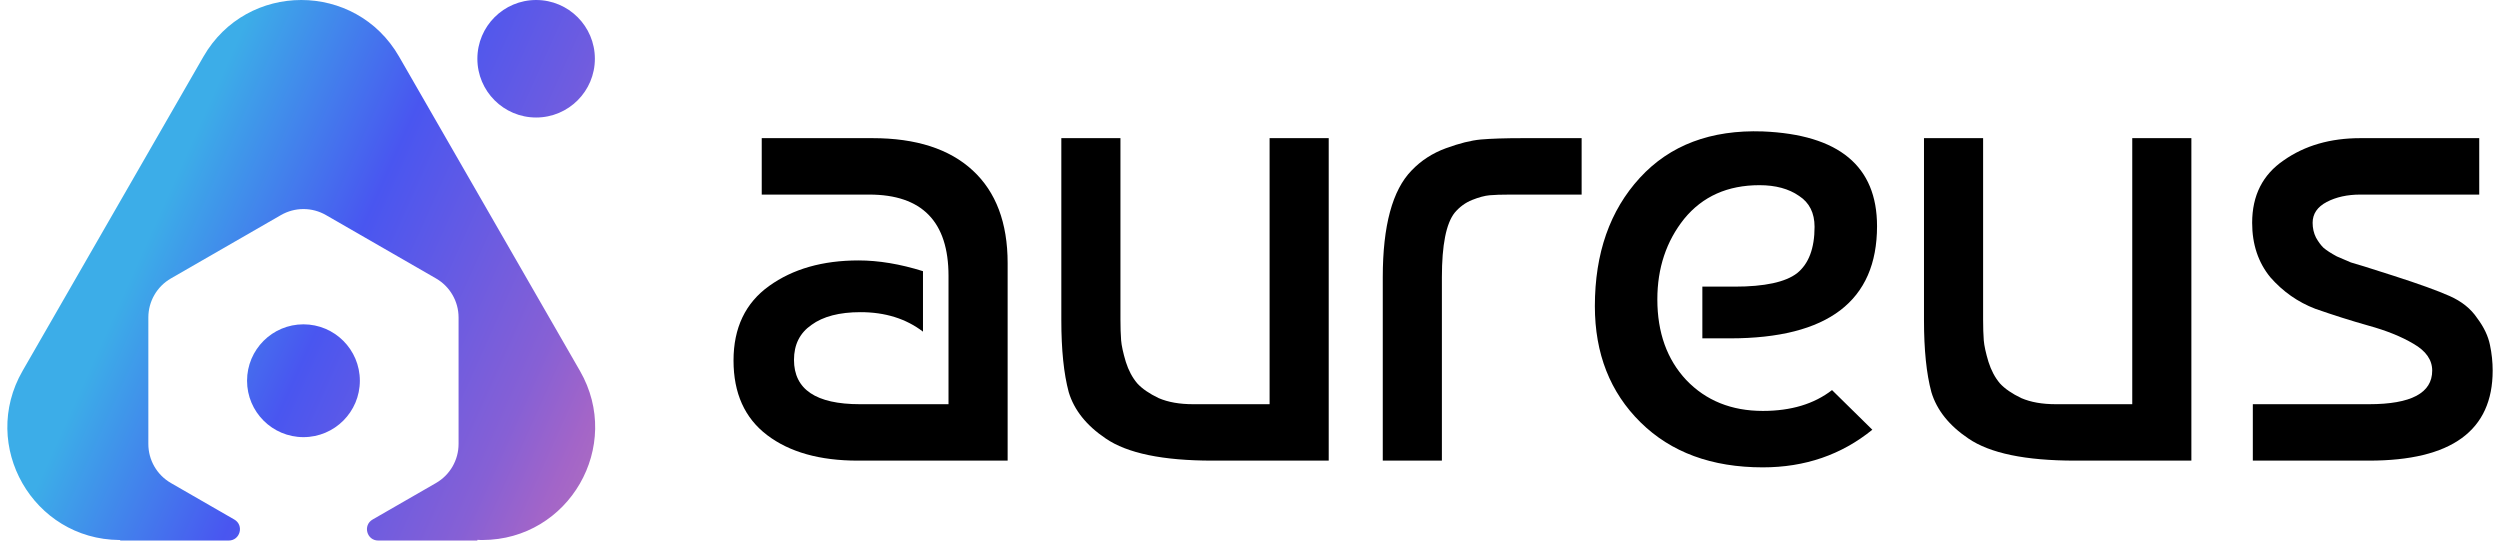
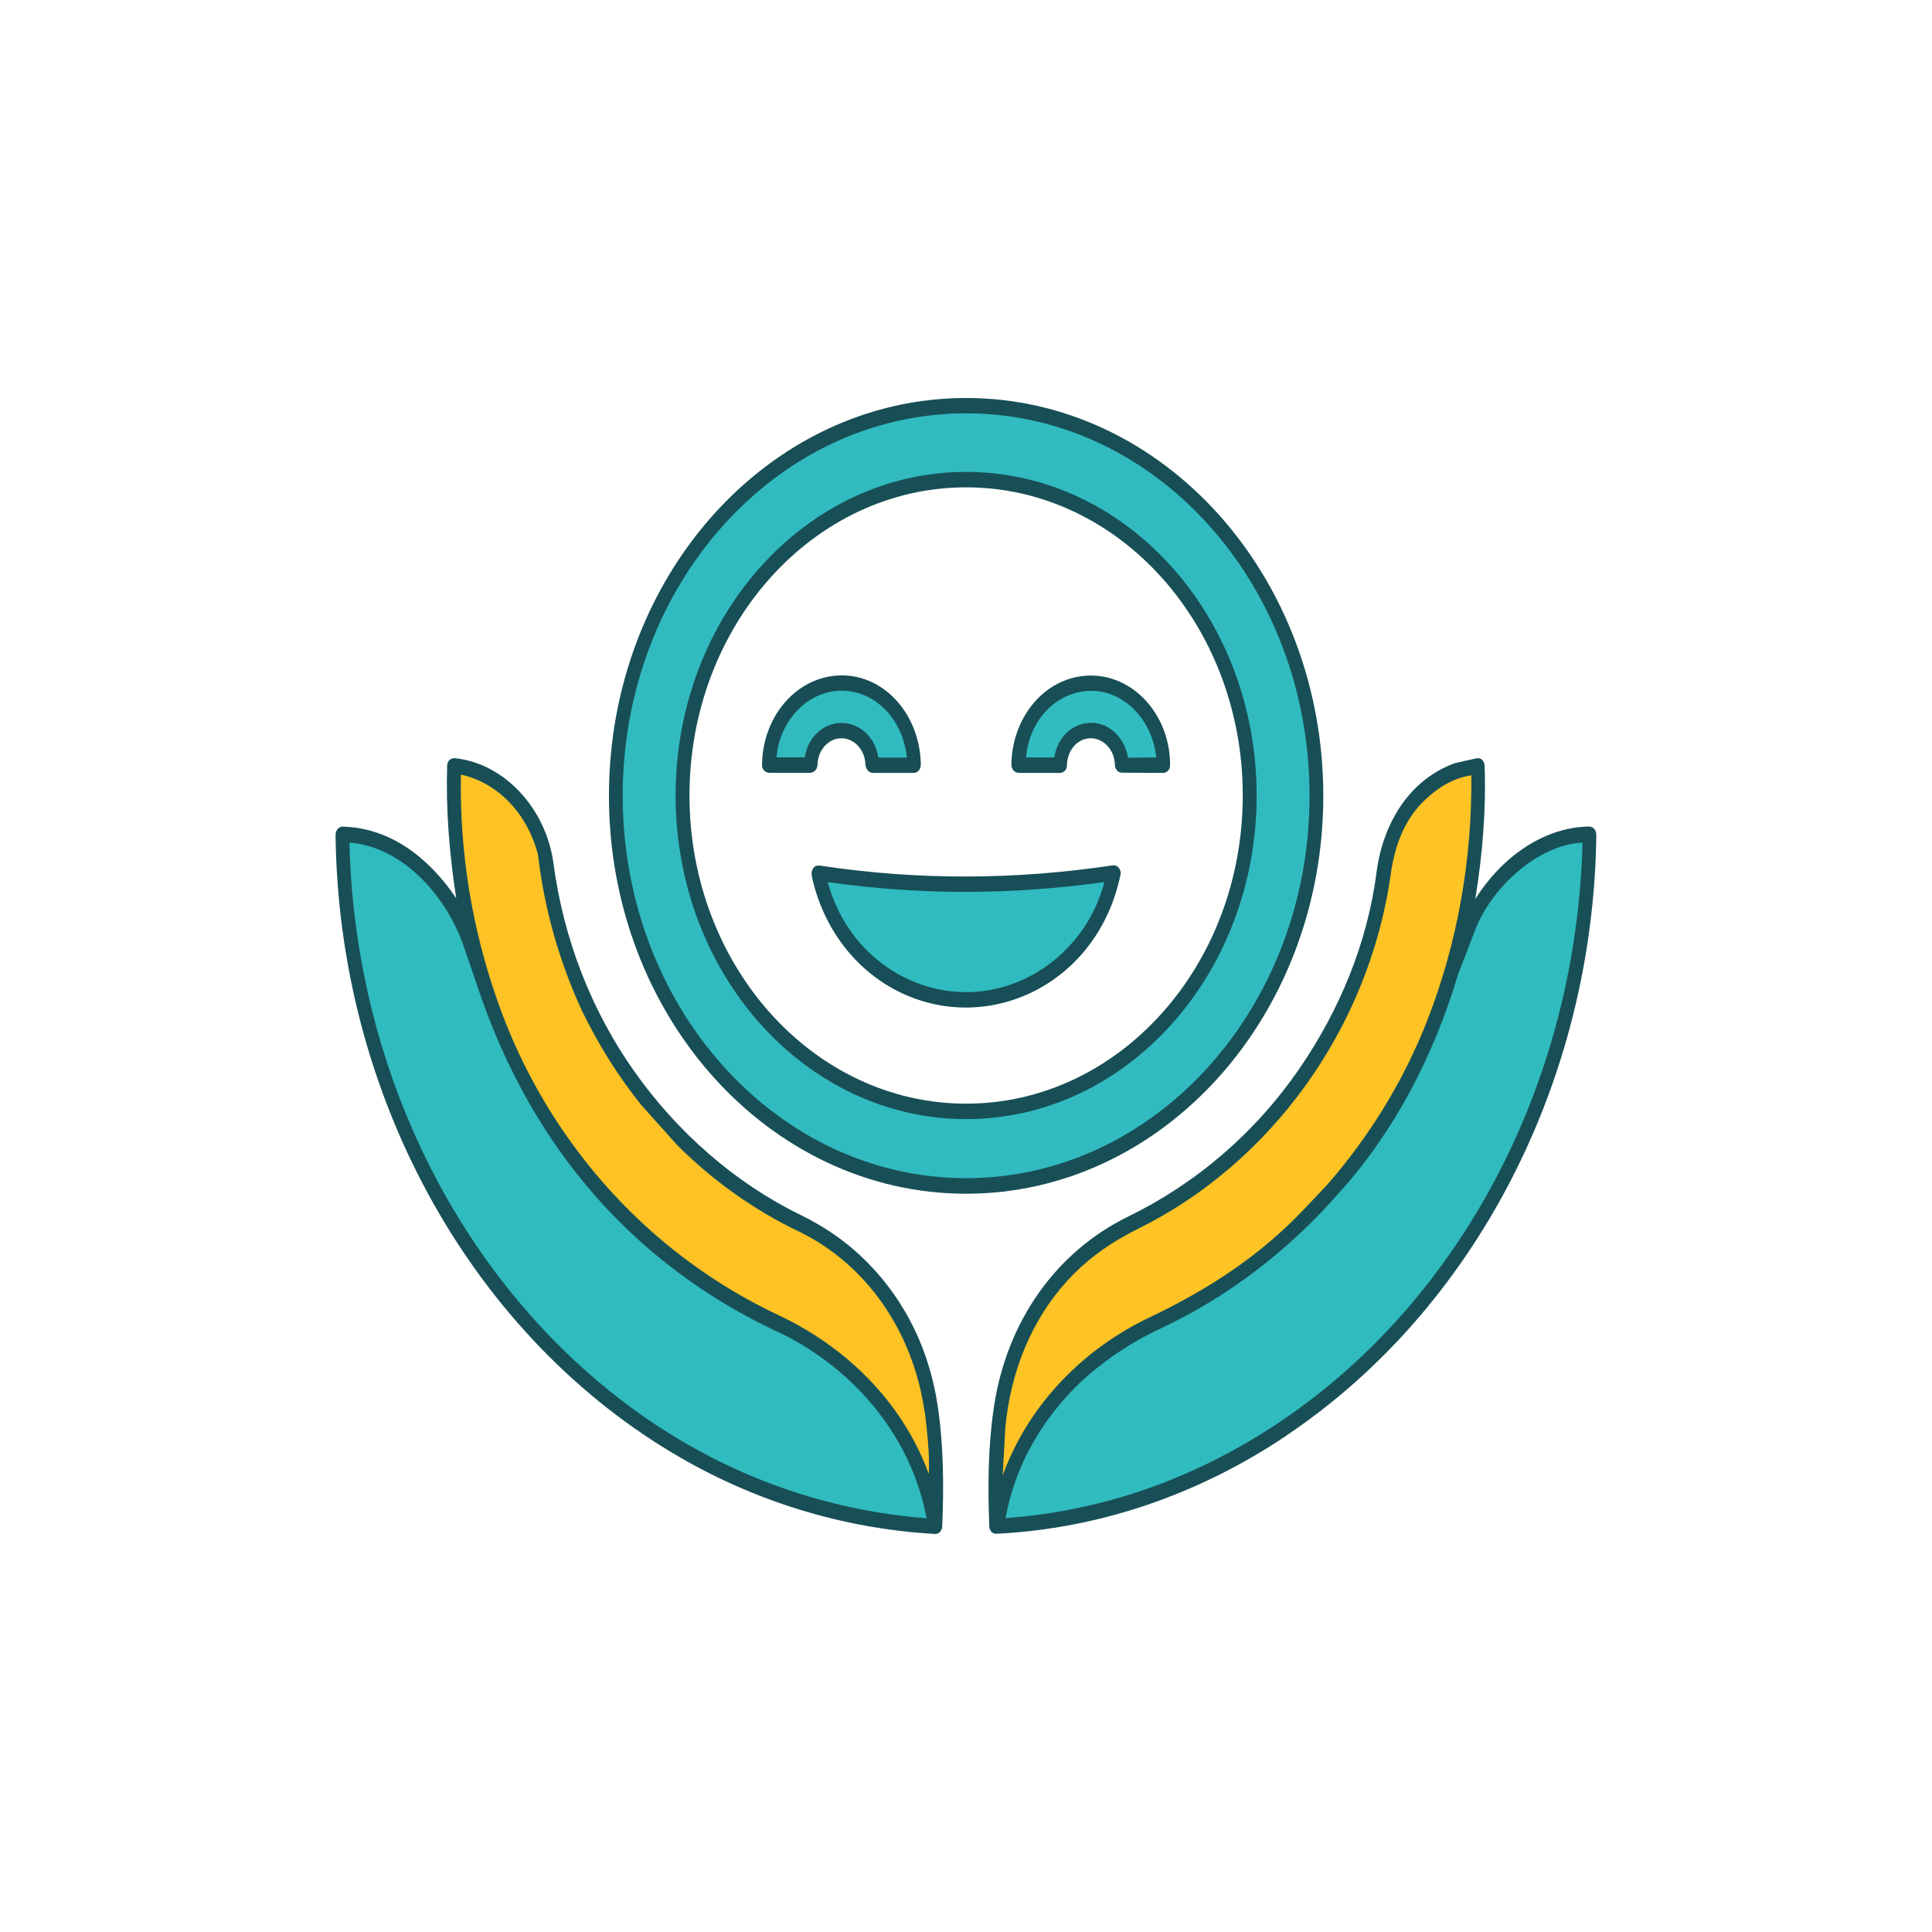
- <svg xmlns="http://www.w3.org/2000/svg" width="222" height="48" viewBox="0 0 222 48" fill="none">
-   <path d="M220.156 12.268V17.279H209.596C208.443 17.279 207.449 17.498 206.613 17.935C205.778 18.373 205.361 18.989 205.361 19.785C205.361 20.262 205.46 20.7 205.659 21.097C205.858 21.455 206.076 21.754 206.315 21.992C206.593 22.231 206.991 22.489 207.508 22.768C208.065 23.006 208.483 23.186 208.761 23.305C209.079 23.384 210.352 23.782 212.579 24.498C214.807 25.214 216.457 25.811 217.531 26.288C218.605 26.765 219.42 27.421 219.977 28.256C220.574 29.052 220.951 29.847 221.111 30.643C221.27 31.398 221.349 32.154 221.349 32.91C221.349 38.239 217.69 40.904 210.372 40.904H200.051V35.893H210.372C214.111 35.893 215.98 34.899 215.98 32.91C215.98 31.955 215.423 31.16 214.309 30.523C213.236 29.887 211.903 29.35 210.312 28.913C208.761 28.475 207.19 27.978 205.599 27.421C204.048 26.825 202.716 25.89 201.602 24.617C200.528 23.305 199.991 21.694 199.991 19.785C199.991 17.359 200.926 15.509 202.795 14.237C204.665 12.924 206.932 12.268 209.596 12.268H220.156Z" fill="black" />
-   <path d="M194.594 40.904H184.273C179.858 40.904 176.696 40.248 174.787 38.935C173.077 37.782 171.983 36.41 171.506 34.819C171.068 33.188 170.85 31.061 170.85 28.436V12.268H176.1V28.376C176.1 29.092 176.12 29.708 176.159 30.225C176.199 30.703 176.338 31.339 176.577 32.134C176.816 32.89 177.154 33.526 177.591 34.043C178.029 34.521 178.665 34.958 179.5 35.356C180.335 35.714 181.35 35.893 182.543 35.893H189.344V12.268H194.594V40.904Z" fill="black" />
-   <path d="M156.539 11.671C163.3 11.95 166.681 14.754 166.681 20.083C166.681 26.725 162.326 30.046 153.616 30.046H151.169V25.453H154.033C156.698 25.453 158.547 25.055 159.581 24.259C160.616 23.424 161.133 22.052 161.133 20.143C161.133 18.91 160.675 17.995 159.76 17.399C158.846 16.762 157.672 16.444 156.241 16.444C153.417 16.444 151.189 17.438 149.559 19.427C147.968 21.416 147.172 23.802 147.172 26.586C147.172 29.529 148.027 31.916 149.738 33.745C151.488 35.575 153.755 36.49 156.539 36.49C159.045 36.49 161.093 35.873 162.684 34.64L166.263 38.16C163.519 40.387 160.277 41.501 156.539 41.501C152.005 41.501 148.385 40.169 145.681 37.504C142.976 34.839 141.624 31.399 141.624 27.183C141.624 22.489 142.956 18.691 145.621 15.788C148.286 12.884 151.925 11.512 156.539 11.671Z" fill="black" />
-   <path d="M122.79 40.904V24.617C122.79 20.043 123.645 16.881 125.355 15.132C126.191 14.257 127.205 13.6 128.398 13.163C129.591 12.725 130.625 12.467 131.5 12.387C132.415 12.308 133.648 12.268 135.199 12.268H140.449V17.279H134.125C133.33 17.279 132.713 17.299 132.276 17.339C131.838 17.379 131.321 17.518 130.725 17.756C130.128 17.995 129.611 18.373 129.174 18.89C128.418 19.845 128.04 21.754 128.04 24.617V40.904H122.79Z" fill="black" />
-   <path d="M117.99 40.904H107.669C103.255 40.904 100.093 40.248 98.184 38.935C96.473 37.782 95.38 36.41 94.902 34.819C94.465 33.188 94.246 31.061 94.246 28.436V12.268H99.496V28.376C99.496 29.092 99.516 29.708 99.556 30.225C99.596 30.703 99.735 31.339 99.973 32.134C100.212 32.89 100.55 33.526 100.988 34.043C101.425 34.521 102.061 34.958 102.897 35.356C103.732 35.714 104.746 35.893 105.939 35.893H112.74V12.268H117.99V40.904Z" fill="black" />
-   <path d="M81.961 24.08V29.45C80.449 28.296 78.6 27.72 76.412 27.72C74.543 27.72 73.091 28.097 72.057 28.853C71.023 29.569 70.506 30.603 70.506 31.955C70.506 34.58 72.455 35.893 76.353 35.893H84.228V24.498C84.228 19.686 81.881 17.279 77.188 17.279H67.642V12.268H77.486C81.344 12.268 84.307 13.222 86.375 15.132C88.444 17.041 89.478 19.785 89.478 23.364V40.904H76.174C72.793 40.904 70.108 40.149 68.12 38.637C66.131 37.126 65.137 34.918 65.137 32.015C65.137 29.112 66.191 26.904 68.299 25.393C70.407 23.881 73.052 23.126 76.233 23.126C78.023 23.126 79.932 23.444 81.961 24.08Z" fill="black" />
-   <path d="M52.825 5.217C52.825 8.099 50.489 10.435 47.608 10.435C44.726 10.435 42.391 8.099 42.391 5.217C42.391 2.336 44.726 0 47.608 0C50.489 0 52.825 2.336 52.825 5.217Z" fill="url(#paint0_linear_76_9)" />
-   <path d="M42.796 47.953L42.819 47.953L42.843 47.953C50.535 47.935 55.341 39.61 51.502 32.938L35.434 5.02C31.581 -1.673 21.922 -1.673 18.069 5.021L2.002 32.938C-1.827 39.59 2.94 47.886 10.591 47.952L10.675 47.953L10.669 48H20.307C21.331 48 21.693 46.644 20.806 46.133L15.177 42.892C13.937 42.178 13.173 40.857 13.173 39.426V28.192C13.173 26.761 13.937 25.439 15.177 24.725L24.951 19.097C26.187 18.386 27.707 18.386 28.943 19.097L38.717 24.725C39.957 25.439 40.721 26.761 40.721 28.192V39.426C40.721 40.857 39.957 42.178 38.717 42.892L33.088 46.133C32.201 46.644 32.563 48 33.587 48H42.391L42.387 47.937C42.482 47.943 42.564 47.946 42.63 47.949C42.709 47.952 42.766 47.952 42.796 47.953Z" fill="url(#paint1_linear_76_9)" />
-   <path d="M26.946 38.818C29.712 38.818 31.955 36.575 31.955 33.809C31.955 31.043 29.712 28.8 26.946 28.8C24.18 28.8 21.938 31.043 21.938 33.809C21.938 36.575 24.18 38.818 26.946 38.818Z" fill="url(#paint2_linear_76_9)" />
+ <svg xmlns="http://www.w3.org/2000/svg" id="Layer_1" data-name="Layer 1" viewBox="0 0 160 160">
  <defs>
-     <linearGradient id="paint0_linear_76_9" x1="67.501" y1="46" x2="13.001" y2="21.5" gradientUnits="userSpaceOnUse">
-       <stop stop-color="#CF8EA3" />
-       <stop offset="0.295" stop-color="#A365C8" />
-       <stop offset="0.397" stop-color="#8660D5" />
-       <stop offset="0.716" stop-color="#4956F0" />
-       <stop offset="1" stop-color="#3CADE8" />
-     </linearGradient>
-     <linearGradient id="paint1_linear_76_9" x1="67.501" y1="46" x2="13.001" y2="21.5" gradientUnits="userSpaceOnUse">
-       <stop stop-color="#CF8EA3" />
-       <stop offset="0.295" stop-color="#A365C8" />
-       <stop offset="0.397" stop-color="#8660D5" />
-       <stop offset="0.716" stop-color="#4956F0" />
-       <stop offset="1" stop-color="#3CADE8" />
-     </linearGradient>
-     <linearGradient id="paint2_linear_76_9" x1="67.501" y1="46" x2="13.001" y2="21.5" gradientUnits="userSpaceOnUse">
-       <stop stop-color="#CF8EA3" />
-       <stop offset="0.295" stop-color="#A365C8" />
-       <stop offset="0.397" stop-color="#8660D5" />
-       <stop offset="0.716" stop-color="#4956F0" />
-       <stop offset="1" stop-color="#3CADE8" />
-     </linearGradient>
+     <style>
+       .cls-1 {
+         fill: #31bcc0;
+       }
+ 
+       .cls-2 {
+         fill: #184d55;
+       }
+ 
+       .cls-3 {
+         fill: #31bbc0;
+       }
+ 
+       .cls-4 {
+         fill: #31bbbf;
+       }
+ 
+       .cls-5 {
+         fill: #2fbbbf;
+       }
+ 
+       .cls-6 {
+         fill: #184e56;
+       }
+ 
+       .cls-7 {
+         fill: #fec324;
+       }
+ 
+       .cls-8 {
+         fill: #174e57;
+       }
+ 
+       .cls-9 {
+         fill: #184f56;
+       }
+ 
+       .cls-10 {
+         fill: #30bbbe;
+       }
+ 
+       .cls-11 {
+         fill: #fffffe;
+       }
+ 
+       .cls-12 {
+         fill: #fec224;
+       }
+ 
+       .cls-13 {
+         fill: #184f57;
+       }
+     </style>
  </defs>
+   <g id="Generative_Object" data-name="Generative Object">
+     <g>
+       <path class="cls-13" d="M77.46,127.04c-7.68-.44-15.13-2.72-21.88-6.78-16.82-10.12-27.54-29.8-27.79-51.09,0-.48.32-.76.69-.71,3.85.14,7,2.53,9.3,5.92-.57-3.73-.86-7.29-.75-10.97.02-.41.28-.63.65-.62,4.12.44,7.55,4.18,8.16,8.73.84,6.31,3.17,12.24,6.72,17.25s8.32,9.2,13.69,11.82c2.14,1.04,4.02,2.35,5.72,4.1,3.05,3.14,5.01,7.17,5.69,11.76.49,3.32.51,6.63.37,9.99-.01.25-.22.61-.57.59Z" />
+       <path class="cls-10" d="M64.32,110.25c5.95,2.8,11.05,8.27,12.42,15.49-10.59-.83-20.4-5.11-28.61-12.56-11.74-10.65-18.8-26.53-19.19-43.4,4.36.33,8.04,4.38,9.49,8.66l1.23,3.61c4.47,13.15,12.98,22.72,24.66,28.21Z" />
+       <path class="cls-12" d="M76.59,116.91c.2,1.78.4,3.33.33,5.15-2.26-6.12-7.01-10.58-12.4-13.12-3.62-1.71-6.96-3.85-10.08-6.54-5.87-5.06-10.5-11.72-13.22-19.45-2.11-5.98-3.17-12.31-3.05-18.8,3.11.68,5.54,3.3,6.39,6.66.53,4.55,1.77,8.84,3.64,12.91,1.37,2.8,2.96,5.36,4.86,7.74l3.03,3.38c3,2.99,6.35,5.36,10.03,7.13,5.57,2.68,9.49,8.23,10.45,14.95Z" />
+     </g>
+     <g>
+       <path class="cls-13" d="M106.51,118.91c-7.29,4.89-15.52,7.69-23.98,8.11-.34.02-.59-.25-.6-.59-.13-3.31-.11-6.56.37-9.84,1.06-7.19,5.18-12.93,11.13-15.84,5.58-2.72,10.49-6.88,14.2-12.28,3.26-4.75,5.6-10.29,6.37-16.23.54-4.17,2.8-7.71,6.49-9.04l1.78-.4c.37-.08.66.2.68.63.13,3.71-.18,7.31-.77,11.02,2.14-3.42,5.62-5.93,9.38-6,.43,0,.65.32.64.76-.27,20.33-10.04,39.2-25.69,49.69Z" />
+       <path class="cls-10" d="M90.12,113.89c1.87-1.58,3.77-2.83,5.91-3.83,5.08-2.37,9.67-5.73,13.66-9.94l1.28-1.42c4.54-5.05,7.77-11.28,9.8-18.06l1.4-3.63c1.35-3.52,5.24-7.09,8.89-7.22-.38,14.37-5.46,27.94-14.3,38.33-3.12,3.66-6.7,6.89-10.6,9.52-6.94,4.71-14.71,7.5-22.88,8.08.85-4.77,3.46-8.84,6.84-11.84Z" />
+       <path class="cls-7" d="M83.04,122.17l.22-3.96c.43-4.59,2.14-8.84,5.08-12.09,1.75-1.94,3.79-3.31,6.03-4.42,10.73-5.33,19-16.36,20.82-29.39.34-2.41,1.19-4.56,2.9-6.14,1.09-1.01,2.34-1.76,3.76-1.96.07,7-1.15,13.86-3.62,20.22-1.99,5.12-4.84,9.69-8.3,13.67l-1.98,2.09c-3.69,3.89-8.04,6.67-12.71,8.89-5.35,2.54-9.99,7.05-12.2,13.1Z" />
+     </g>
+     <g>
+       <ellipse class="cls-9" cx="80.01" cy="65.91" rx="29.58" ry="32.95" />
+       <ellipse class="cls-3" cx="80.01" cy="65.9" rx="28.44" ry="31.67" />
+       <g>
+         <ellipse class="cls-13" cx="80.01" cy="65.88" rx="24.06" ry="26.8" />
+         <ellipse class="cls-11" cx="80.01" cy="65.88" rx="22.91" ry="25.52" />
+         <g>
+           <path class="cls-8" d="M92.8,72.41c-1.85,9.07-10.95,13.42-18.4,9.7-3.58-1.79-6.22-5.25-7.15-9.46-.07-.33-.05-.58.14-.8.14-.16.33-.2.63-.15,8.01,1.21,16.09,1.17,24.09-.03.22-.03.37.03.48.13.13.12.26.36.21.61Z" />
+           <path class="cls-5" d="M88.21,78.71c-4.26,4.21-10.57,4.59-15.23,1.04-2.1-1.61-3.67-3.9-4.43-6.7,7.65,1.09,15.18,1.07,22.91,0-.58,2.18-1.67,4.09-3.26,5.66Z" />
+         </g>
+         <g>
+           <path class="cls-6" d="M92.33,63.31c-.04-1.25-.98-2.18-2-2.17-1.1,0-1.96,1-1.97,2.26,0,.37-.3.61-.61.61h-3.34c-.37,0-.65-.27-.65-.72.05-3.67,2.48-6.85,5.79-7.29,3.96-.54,7.38,3,7.35,7.39,0,.36-.28.62-.57.62l-3.43-.02c-.32,0-.56-.28-.57-.68Z" />
+           <path class="cls-1" d="M93.42,62.74c-.3-1.69-1.56-2.85-2.99-2.88-1.53-.03-2.84,1.11-3.12,2.87h-2.34c.17-2.02,1.21-3.72,2.58-4.64,1.66-1.11,3.63-1.16,5.25-.21s2.74,2.77,2.96,4.85l-2.34.02Z" />
+         </g>
+         <g>
+           <path class="cls-2" d="M71.67,63.26c-.08-1.27-1.01-2.15-2.04-2.12s-1.9.98-1.93,2.2c0,.38-.31.67-.64.66h-3.34c-.29,0-.61-.24-.61-.6,0-3.88,2.65-7.18,6.16-7.45,3.74-.29,6.9,3.04,6.99,7.34,0,.43-.25.72-.62.72h-3.34c-.36-.01-.61-.32-.64-.75Z" />
+           <path class="cls-4" d="M72.74,62.74c-.27-1.73-1.54-2.84-3.01-2.87s-2.82,1.12-3.08,2.85h-2.34c.09-1.27.54-2.38,1.26-3.34,2-2.67,5.55-2.94,7.82-.53.97,1.03,1.54,2.35,1.72,3.89h-2.36Z" />
+         </g>
+       </g>
+     </g>
+   </g>
</svg>
